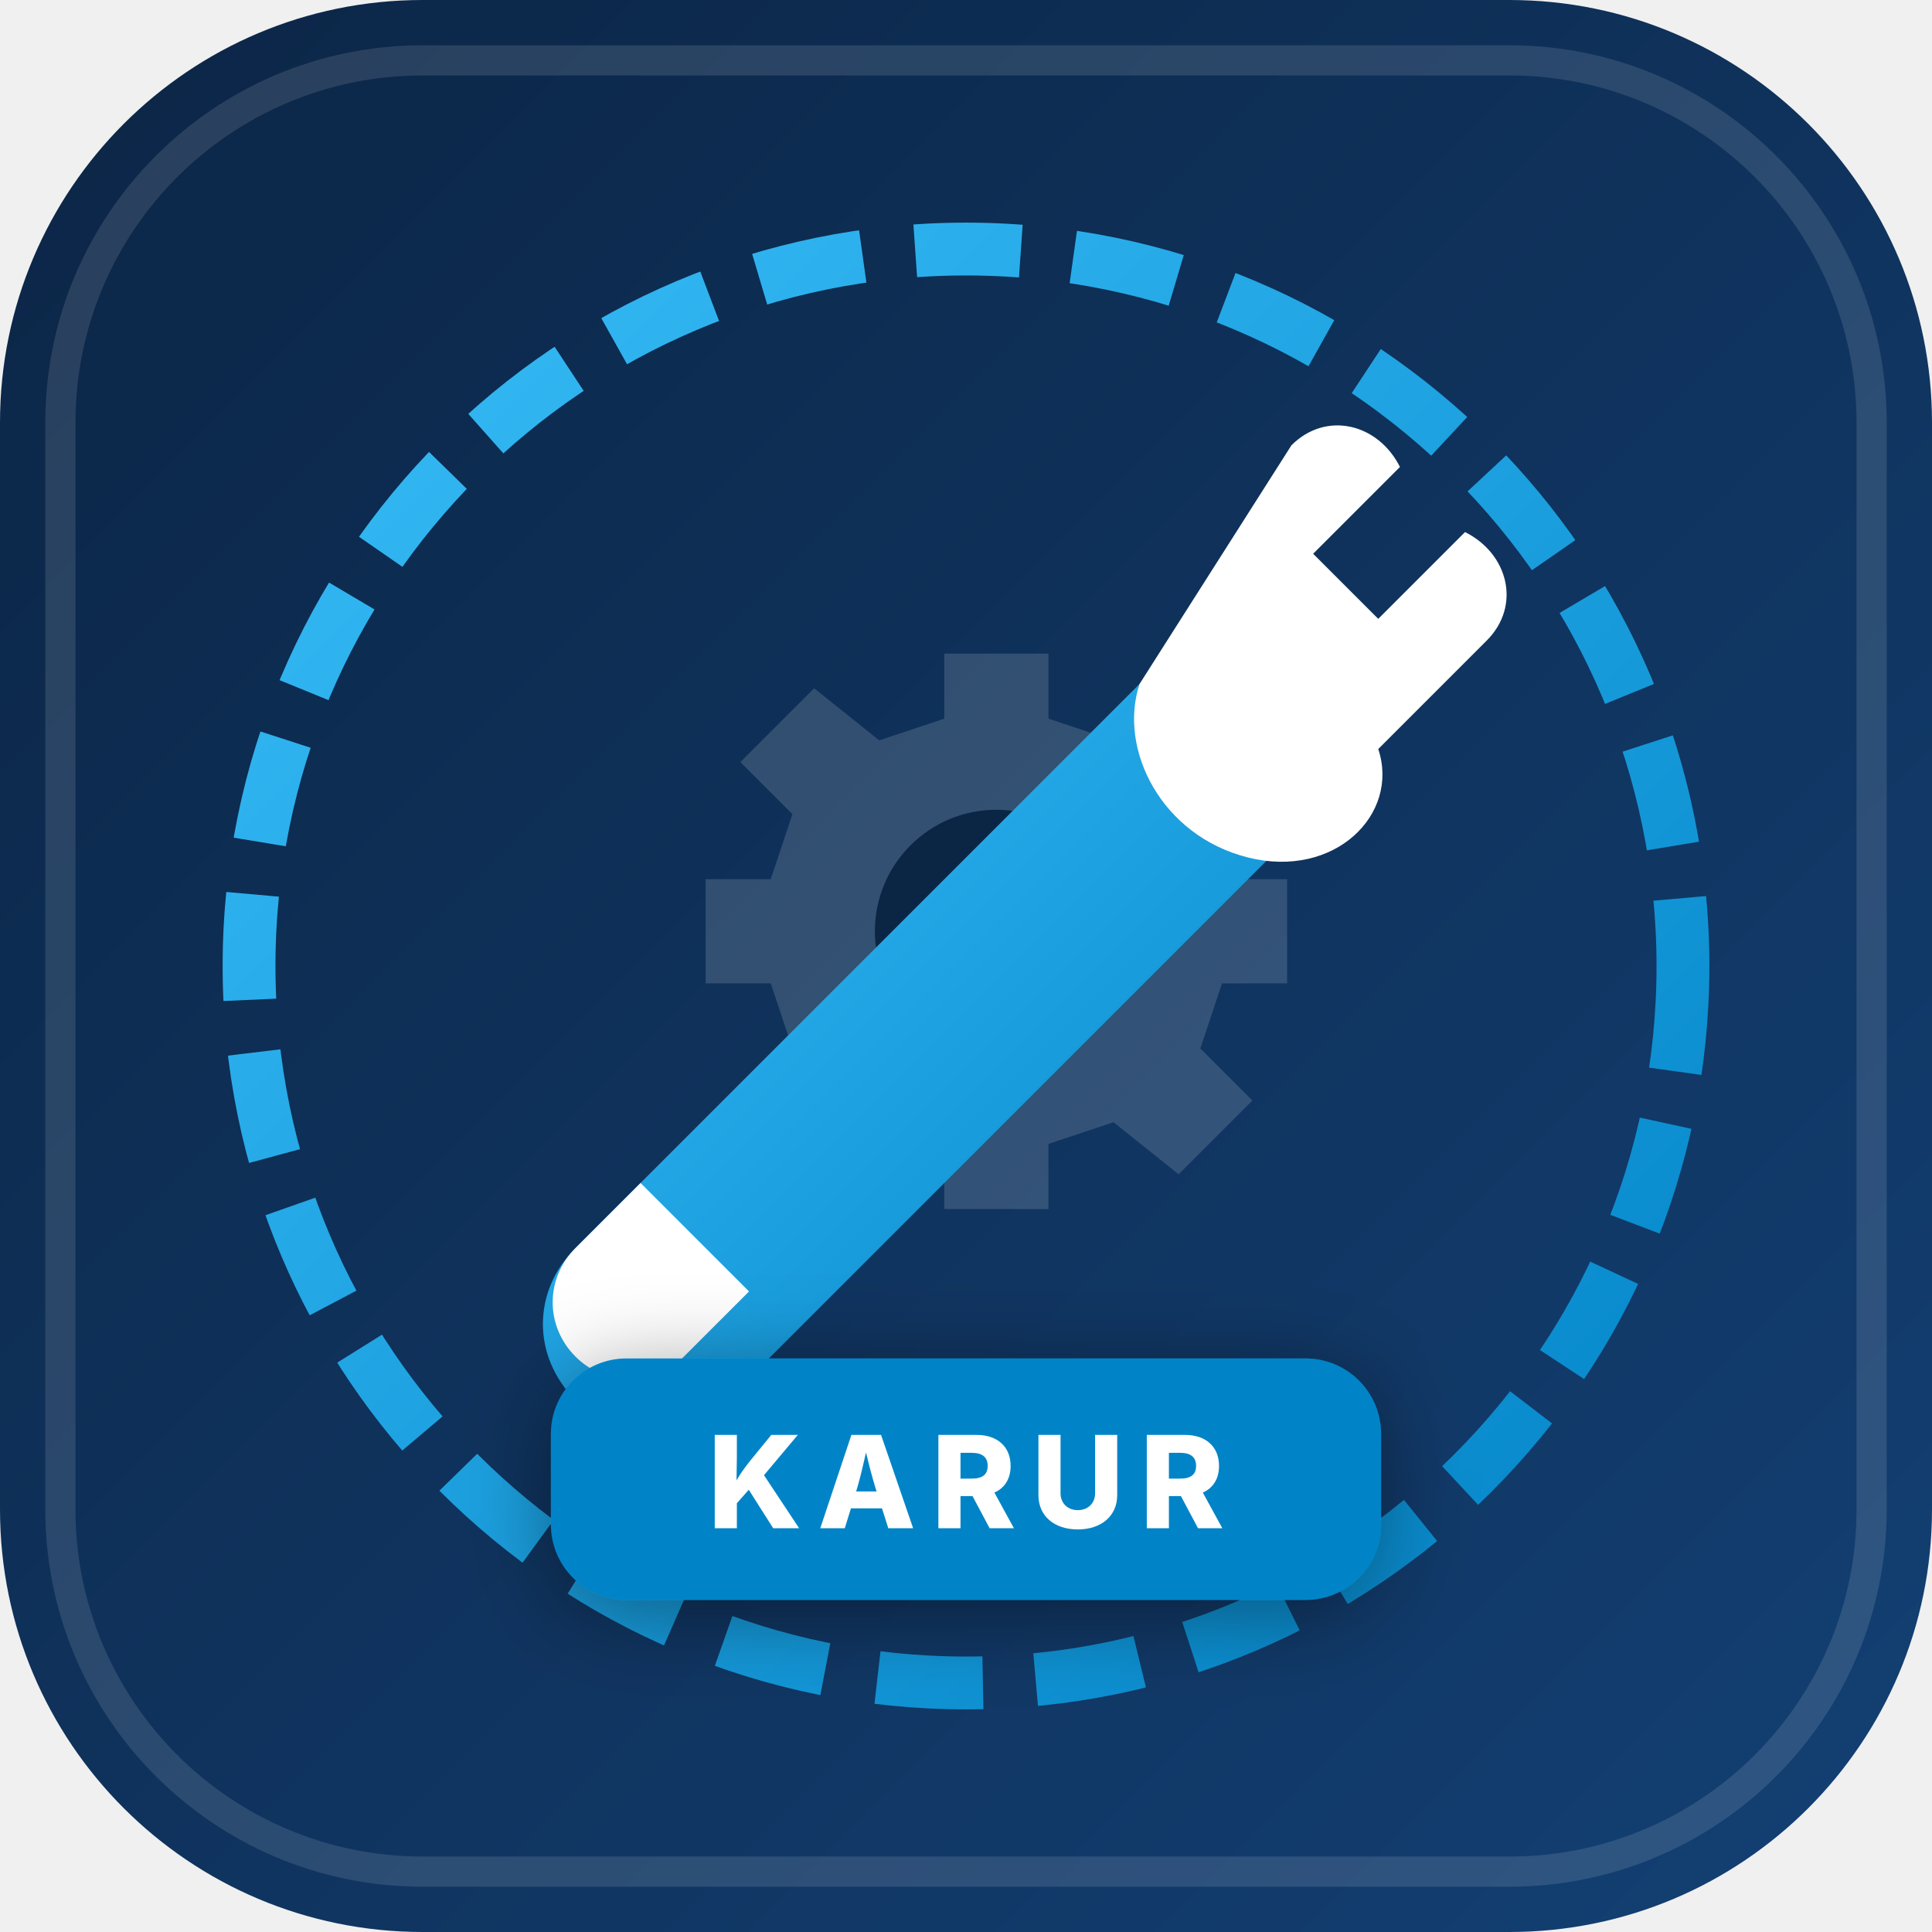
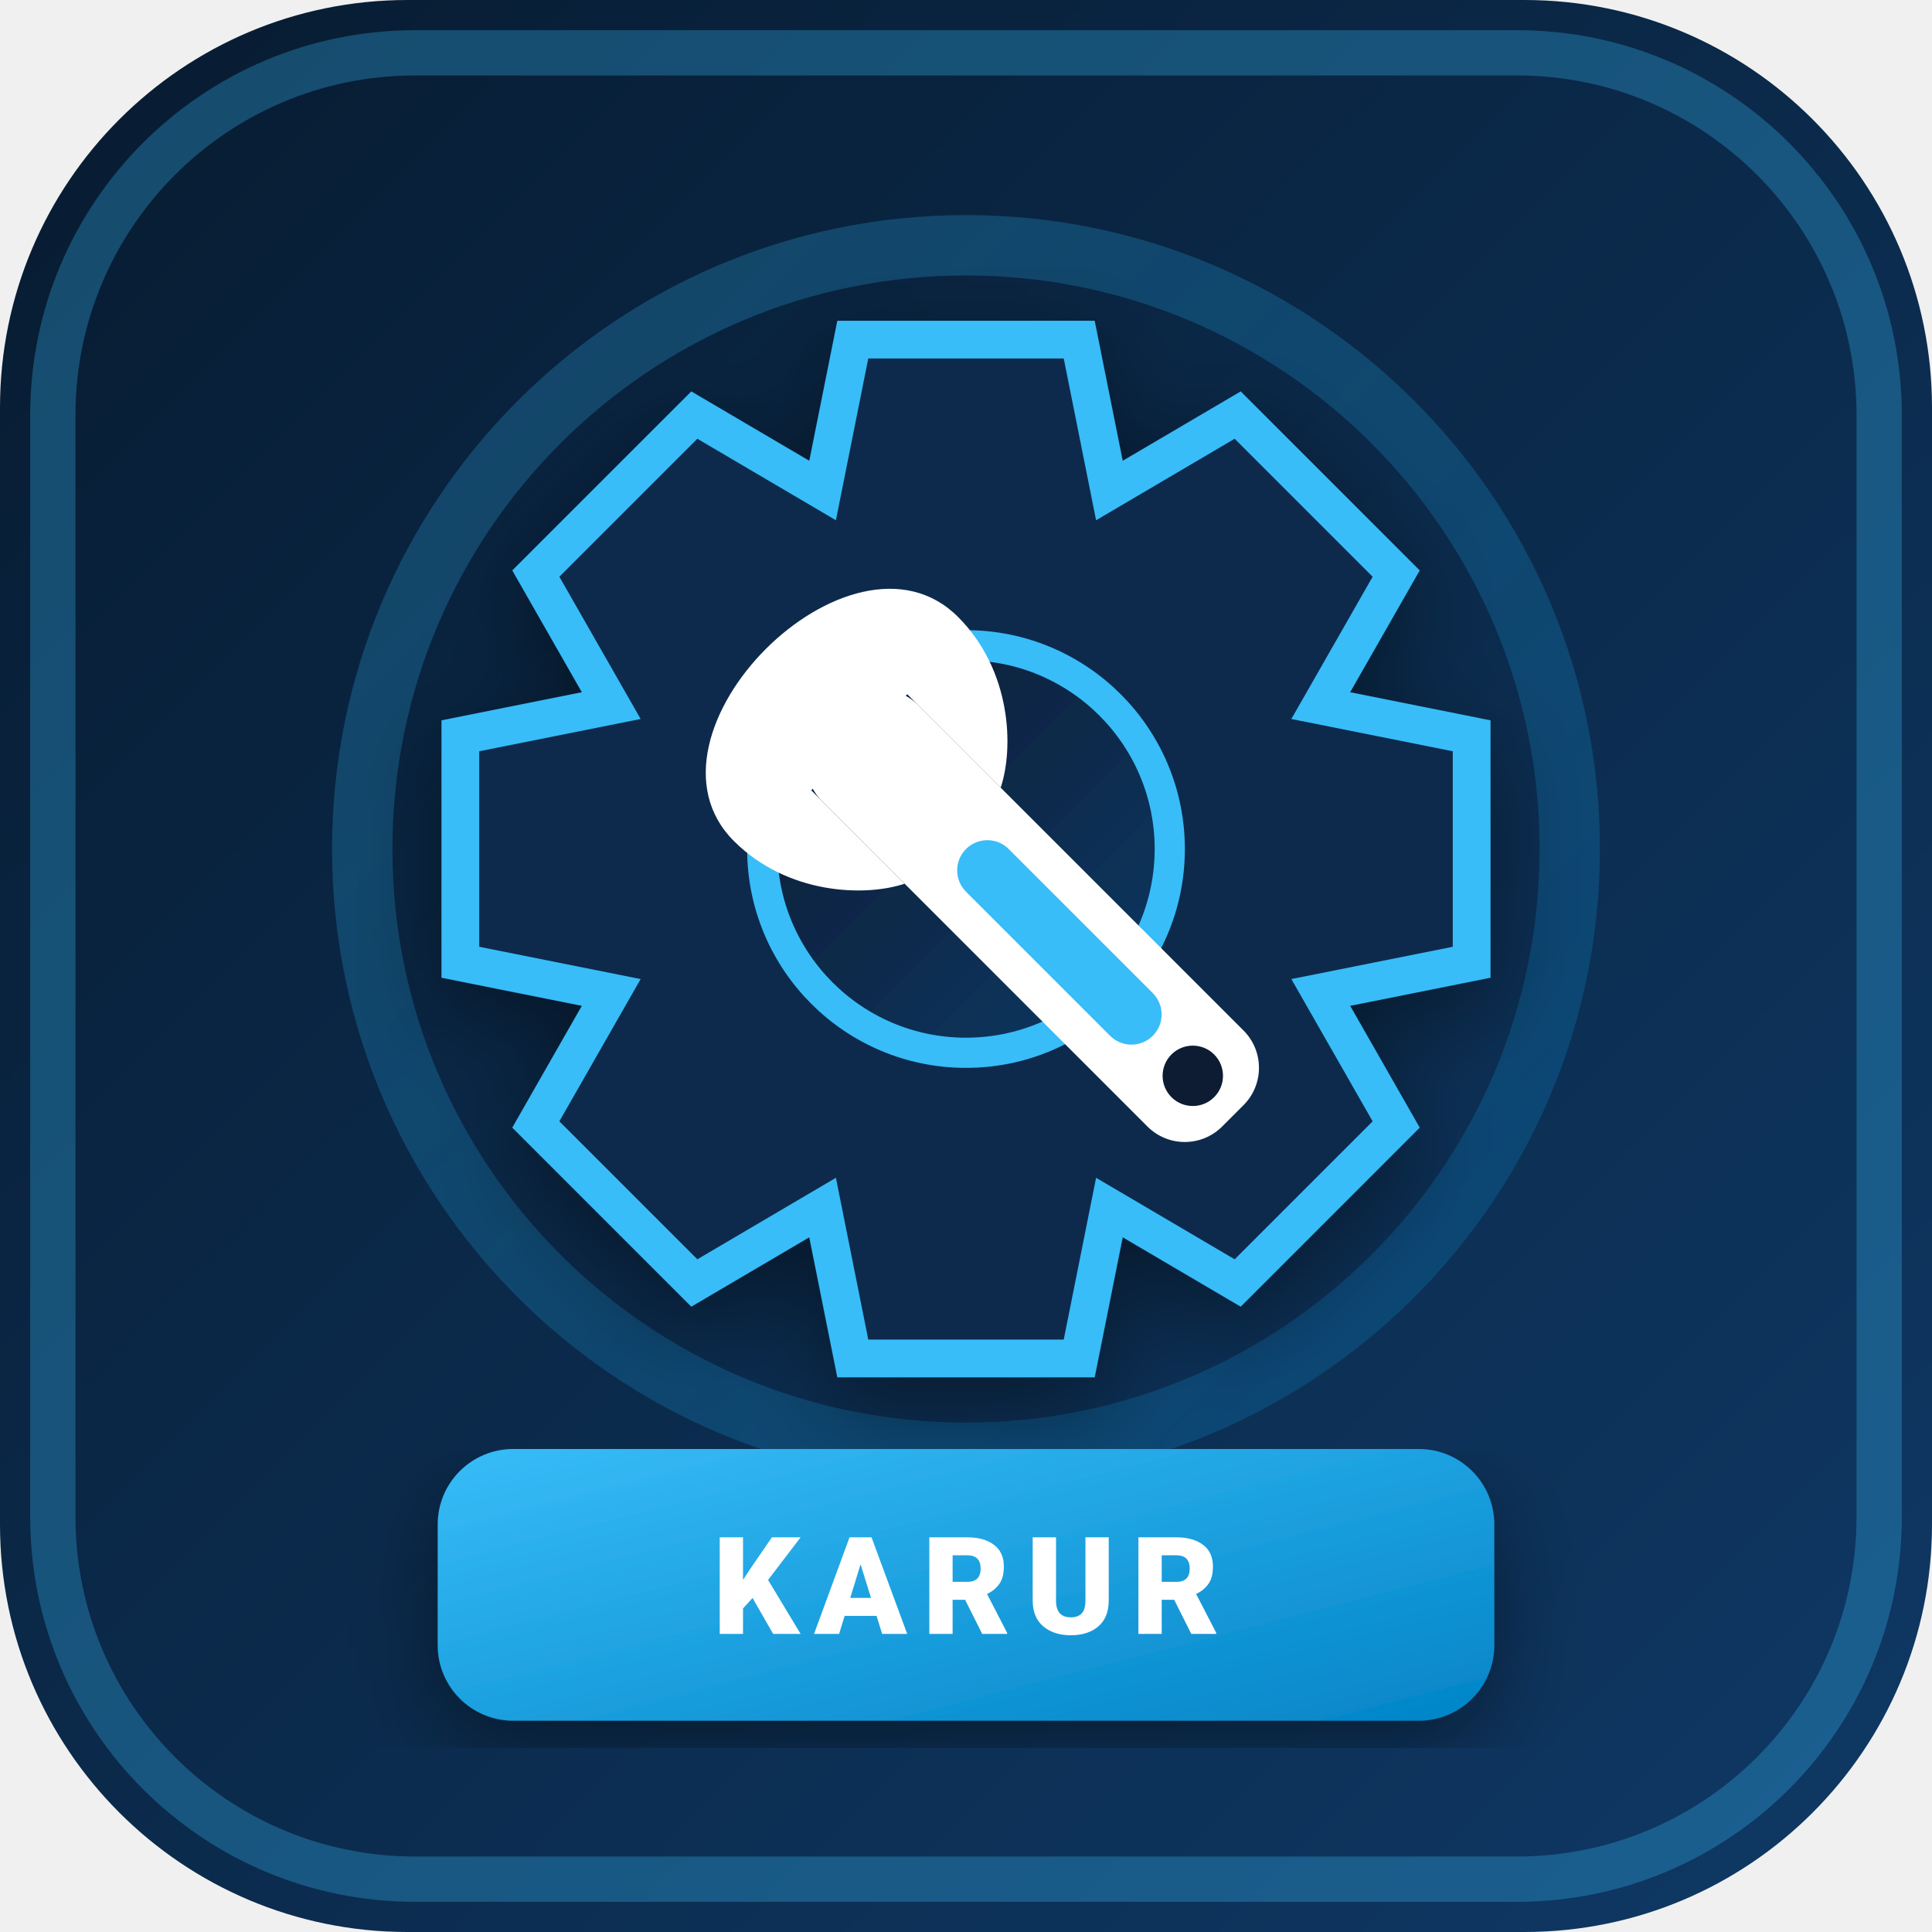
<svg xmlns="http://www.w3.org/2000/svg" viewBox="0 0 512 512" width="100%" height="100%">
  <defs>
    <linearGradient id="bgGrad" x1="0%" y1="0%" x2="100%" y2="100%">
-       <stop offset="0%" stop-color="#0b2545" />
-       <stop offset="100%" stop-color="#134074" />
+       <stop offset="0%" stop-color="#071b30" />
+       <stop offset="100%" stop-color="#0f3966" />
    </linearGradient>
-     <linearGradient id="accentGrad" x1="0%" y1="0%" x2="100%" y2="100%">
+     <linearGradient id="cyanGrad" x1="0%" y1="0%" x2="100%" y2="100%">
      <stop offset="0%" stop-color="#38bdf8" />
      <stop offset="100%" stop-color="#0284c7" />
    </linearGradient>
+     <linearGradient id="goldGrad" x1="0%" y1="0%" x2="100%" y2="100%">
+       <stop offset="0%" stop-color="#38bdf8" />
+       <stop offset="100%" stop-color="#00f2fe" />
+     </linearGradient>
+     <filter id="shadow" x="-10%" y="-10%" width="120%" height="120%">
+       <feDropShadow dx="0" dy="8" stdDeviation="12" flood-color="#000000" flood-opacity="0.4" />
+     </filter>
  </defs>
-   <rect width="512" height="512" rx="112" fill="url(#bgGrad)" />
-   <rect x="16" y="16" width="480" height="480" rx="96" fill="none" stroke="rgba(255,255,255,0.12)" stroke-width="8" />
-   <circle cx="256" cy="256" r="190" fill="none" stroke="url(#accentGrad)" stroke-width="14" stroke-dasharray="28 14" />
-   <g transform="translate(256, 256) scale(1.15)">
-     <path d="M-60,-20 L-45,-20 L-40,-35 L-52,-47 L-35,-64 L-20,-52 L-5,-57 L-5,-72 L19,-72 L19,-57 L34,-52 L49,-64 L66,-47 L54,-35 L59,-20 L74,-20 L74,4 L59,4 L54,19 L66,31 L49,48 L34,36 L19,41 L19,56 L-5,56 L-5,41 L-20,36 L-35,48 L-52,31 L-40,19 L-45,4 L-60,4 Z" fill="rgba(255,255,255,0.15)" />
-     <circle cx="7" cy="-8" r="28" fill="#0b2545" />
-     <path d="M-90,65 L50,-75 C60,-85 75,-85 85,-75 C95,-65 95,-50 85,-40 L-55,100 C-65,110 -80,110 -90,100 C-100,90 -100,75 -90,65 Z" fill="url(#accentGrad)" />
-     <path d="M40,-65 C35,-50 45,-30 65,-25 C85,-20 100,-35 95,-50 L120,-75 C128,-83 125,-95 115,-100 L95,-80 L80,-95 L100,-115 C95,-125 83,-128 75,-120 Z" fill="#ffffff" />
-     <path d="M-50,75 L-65,90 C-72,97 -83,97 -90,90 C-97,83 -97,72 -90,65 L-75,50 Z" fill="#ffffff" />
+   <rect width="512" height="512" rx="108" fill="url(#bgGrad)" />
+   <rect x="14" y="14" width="484" height="484" rx="96" fill="none" stroke="#38bdf8" stroke-width="12" stroke-opacity="0.3" />
+   <circle cx="256" cy="225" r="160" fill="none" stroke="url(#cyanGrad)" stroke-width="16" stroke-opacity="0.25" />
+   <g transform="translate(256, 215)" filter="url(#shadow)">
+     <path d="M-30,-125 L30,-125 L38,-85 L72,-105 L114,-63 L94,-28 L134,-20 L134,40 L94,48 L114,83 L72,125 L38,105 L30,145 L-30,145 L-38,105 L-72,125 L-114,83 L-94,48 L-134,40 L-134,-20 L-94,-28 L-114,-63 L-72,-105 L-38,-85 Z" fill="#0c2a4d" stroke="#38bdf8" stroke-width="10" />
+     <circle cx="0" cy="10" r="54" fill="url(#bgGrad)" stroke="#38bdf8" stroke-width="8" />
+     <g transform="rotate(-45 0 10)">
+       <rect x="-18" y="-40" width="36" height="150" rx="14" fill="#ffffff" />
+       <rect x="-8" y="10" width="16" height="70" rx="8" fill="#38bdf8" />
+       <circle cx="0" cy="95" r="8" fill="#071b30" />
+       <path d="M-42,-35 C-42,-75 42,-75 42,-35 C42,-15 28,0 18,5 L18,-30 L-18,-30 L-18,5 C-28,0 -42,-15 -42,-35 Z" fill="#ffffff" />
+     </g>
  </g>
-   <rect x="146" y="360" width="220" height="64" rx="20" fill="#0284c7" filter="drop-shadow(0 4px 12px rgba(0,0,0,0.4))" />
-   <text x="256" y="405" font-family="'Inter', -apple-system, sans-serif" font-size="34" font-weight="800" fill="#ffffff" text-anchor="middle" letter-spacing="4">KARUR</text>
+   <g transform="translate(256, 420)">
+     <rect x="-140" y="-36" width="280" height="72" rx="20" fill="url(#cyanGrad)" filter="url(#shadow)" />
+     <text x="0" y="13" font-family="-apple-system, BlinkMacSystemFont, 'Segoe UI', Roboto, Helvetica, Arial, sans-serif" font-size="36" font-weight="900" fill="#ffffff" text-anchor="middle" letter-spacing="4">KARUR</text>
+   </g>
</svg>
